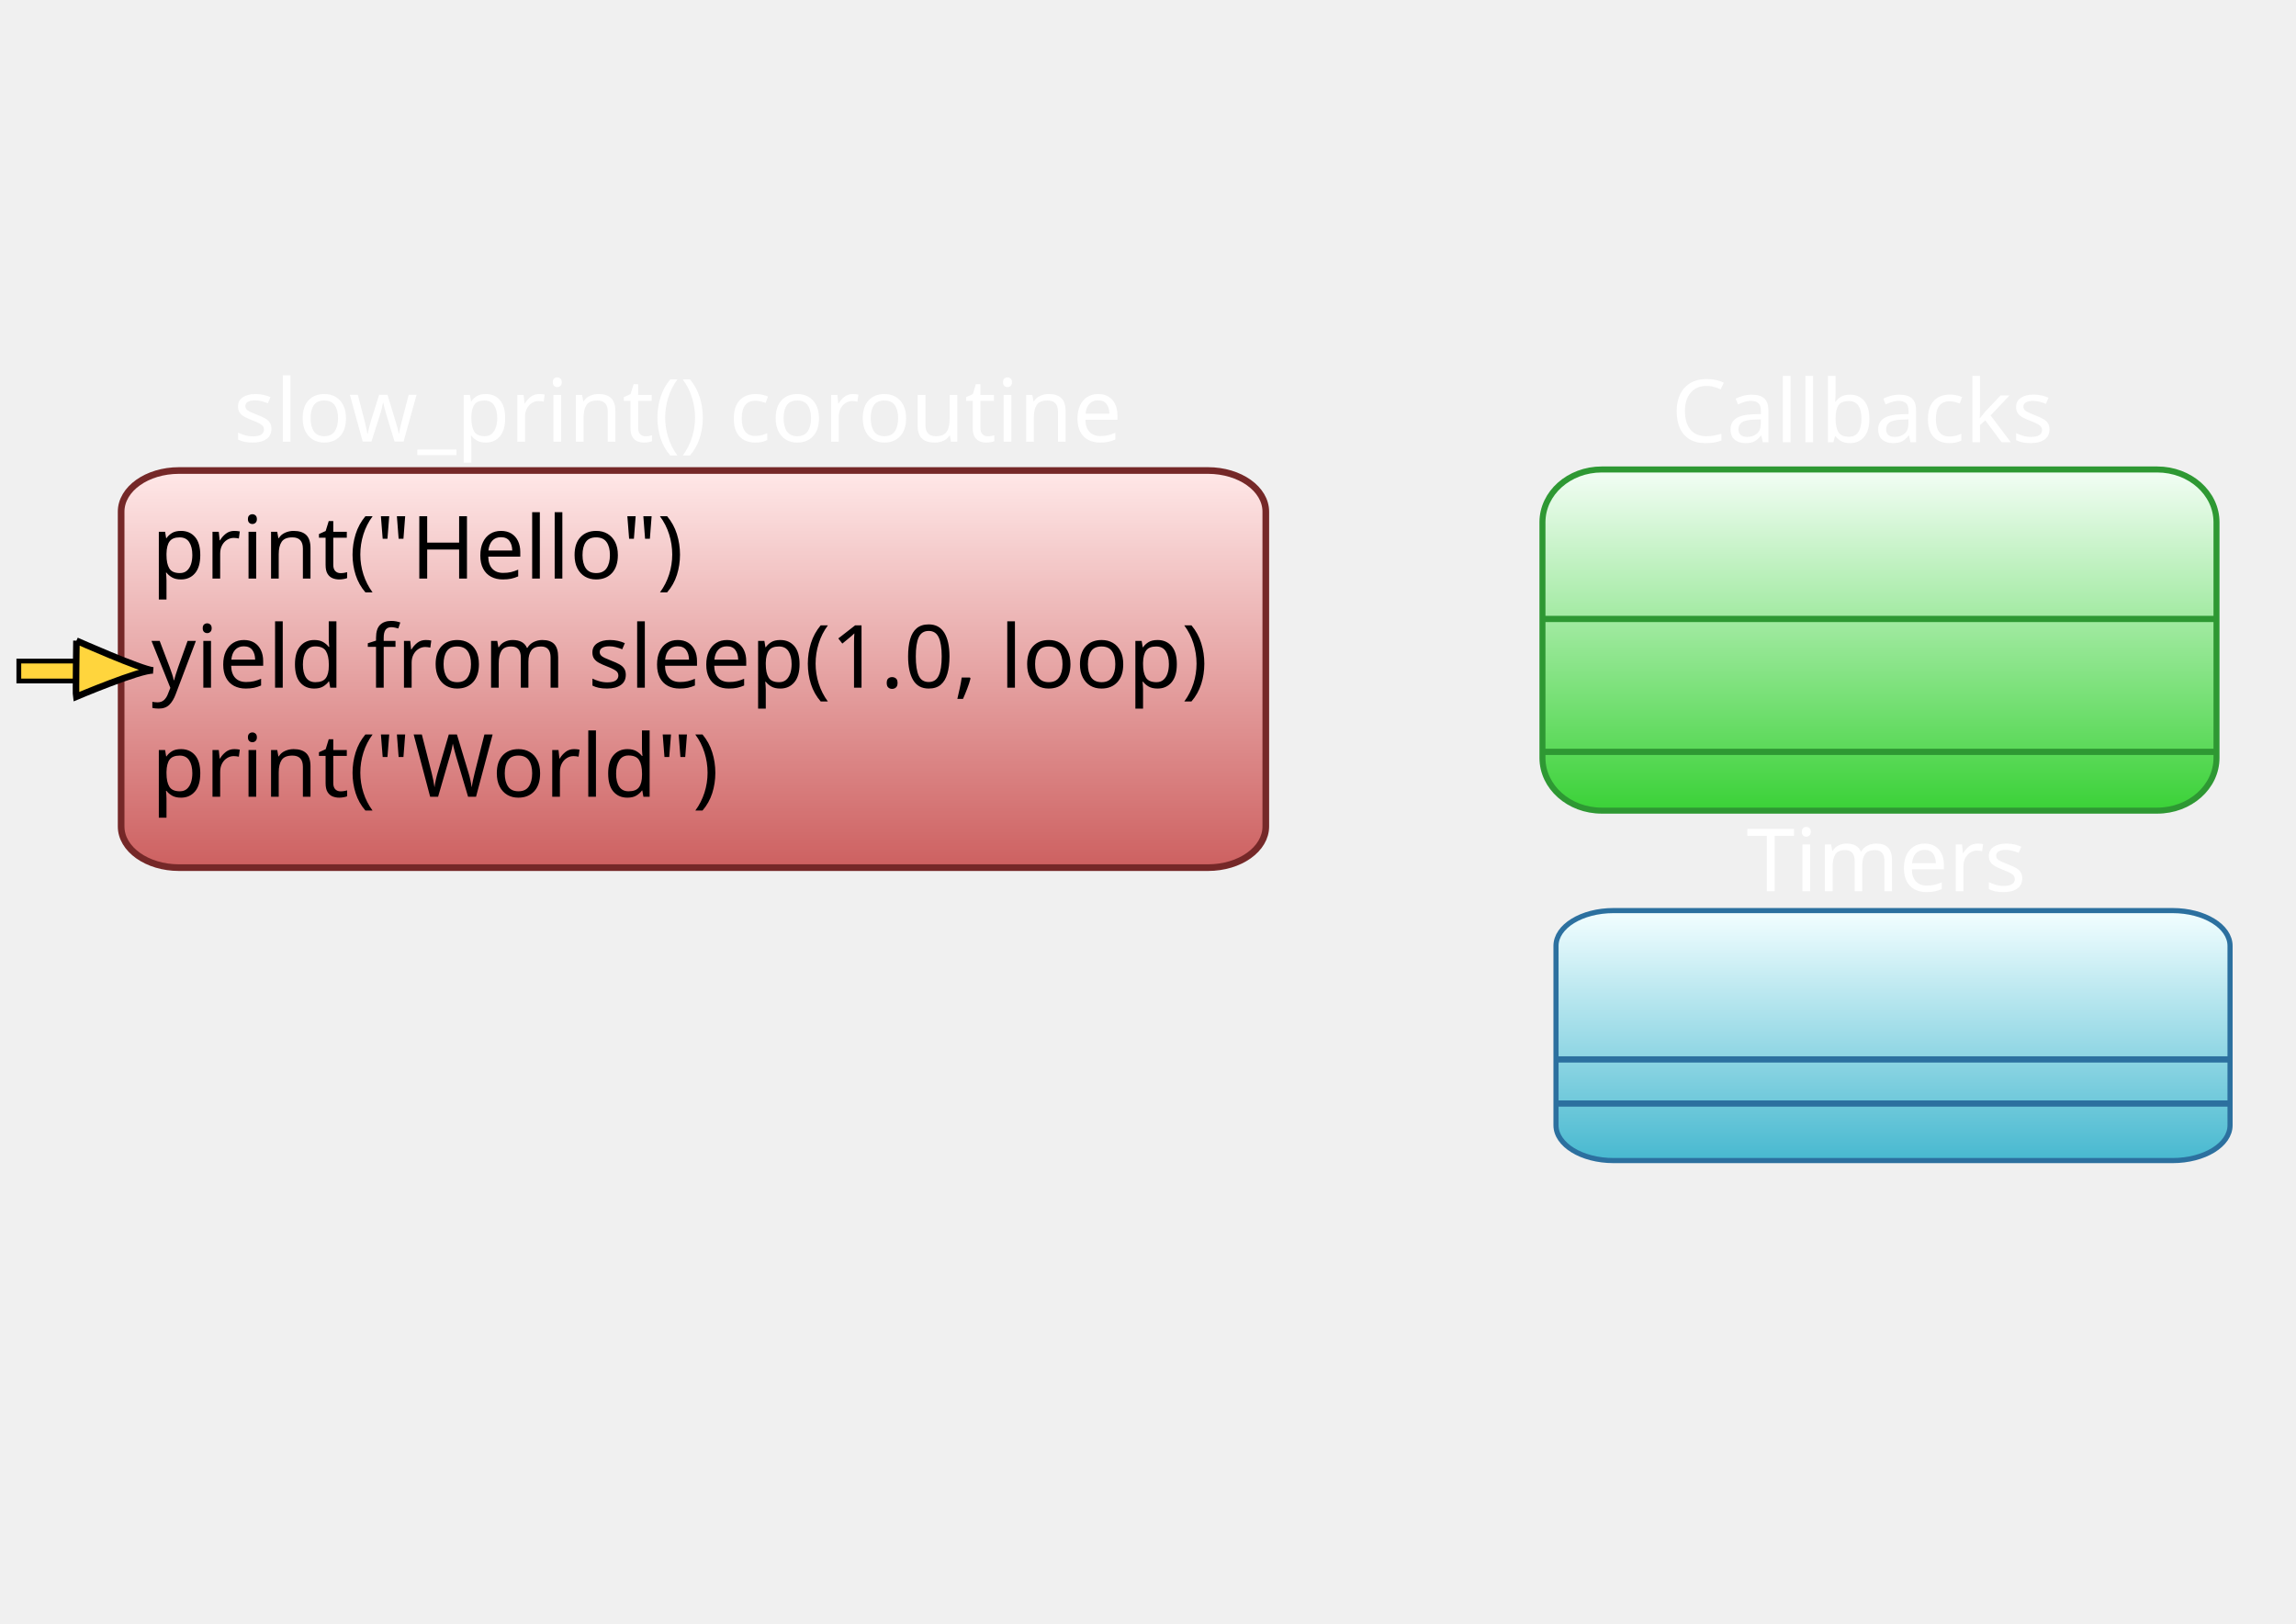
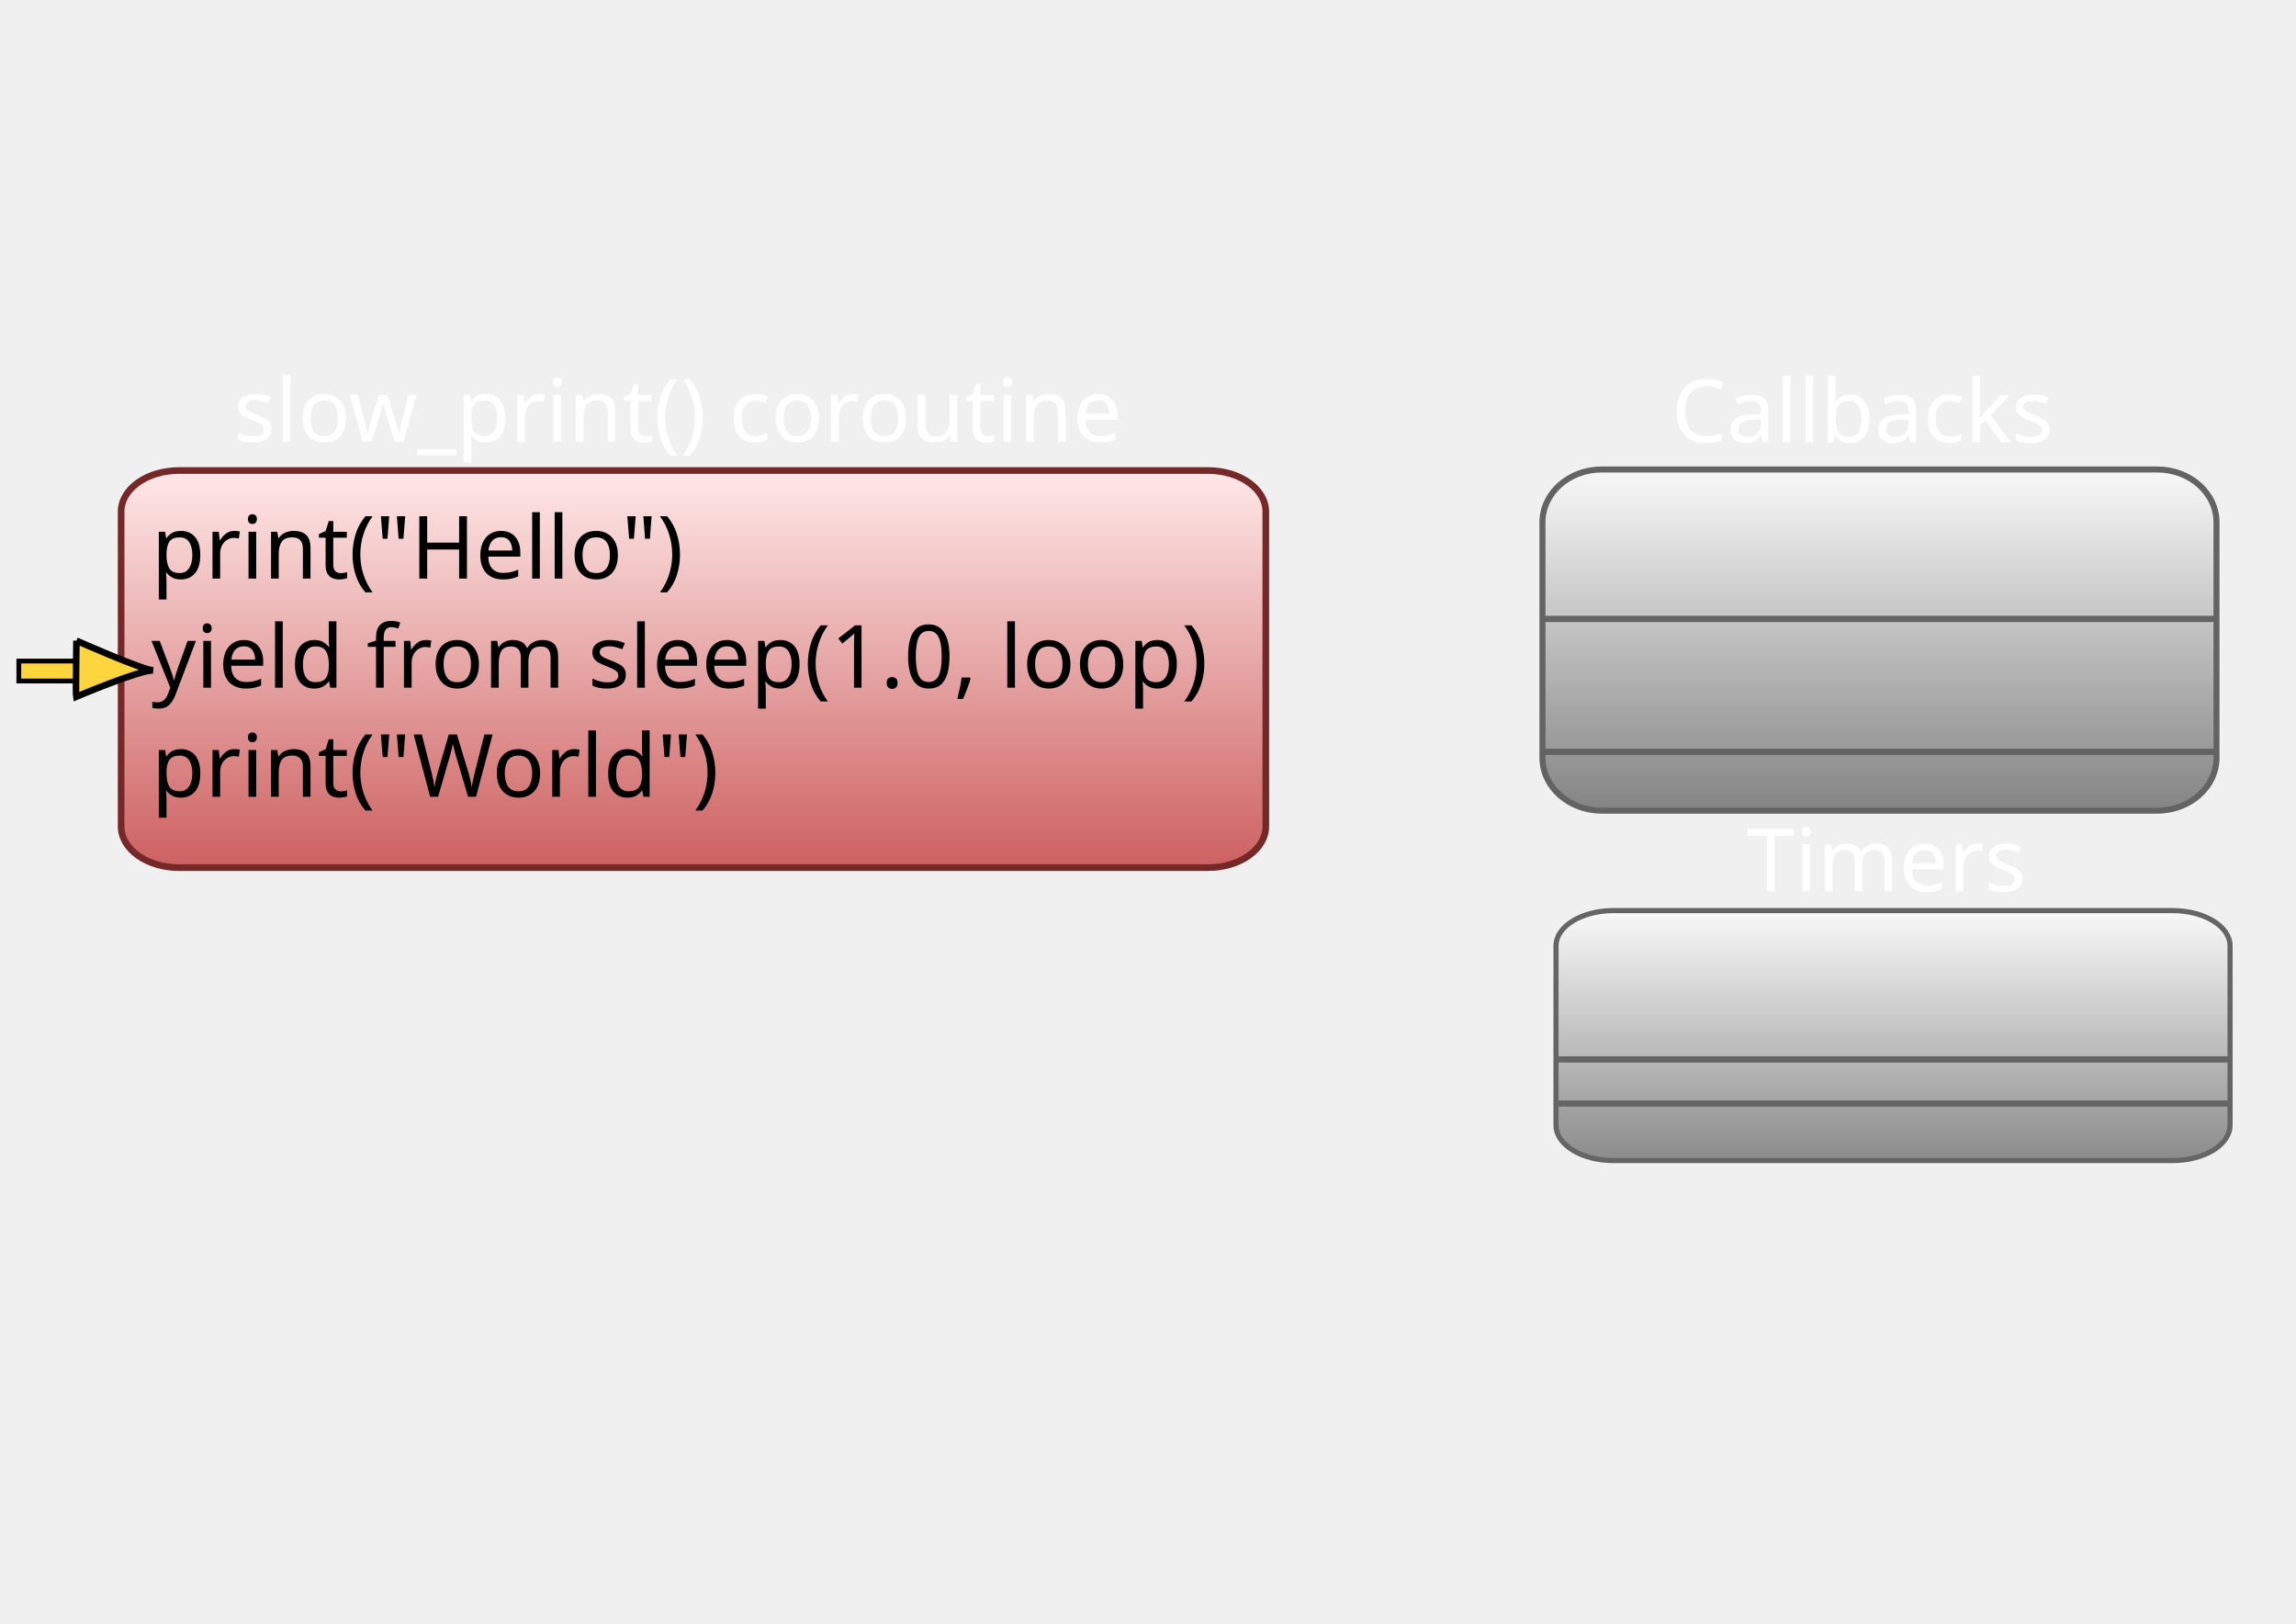
<svg xmlns="http://www.w3.org/2000/svg" xmlns:xlink="http://www.w3.org/1999/xlink" version="1.1" id="svg2" height="744.094" width="1052.362">
  <defs id="defs4">
    <linearGradient id="linearGradient12126">
-       <stop style="stop-color:#ffe8e8;stop-opacity:1;" offset="0" id="stop12128" />
-       <stop style="stop-color:#cd6060;stop-opacity:1;" offset="1" id="stop12130" />
+       <stop id="stop12128" offset="0" style="stop-color:#ffe8e8;stop-opacity:1;" />
+       <stop id="stop12130" offset="1" style="stop-color:#cd6060;stop-opacity:1;" />
    </linearGradient>
-     <marker orient="auto" refY="0" refX="0" id="DotL" style="overflow:visible">
-       <path id="path3982" d="m -2.5,-1 c 0,2.76 -2.24,5 -5,5 -2.76,0 -5,-2.24 -5,-5 0,-2.76 2.24,-5 5,-5 2.76,0 5,2.24 5,5 z" style="fill-rule:evenodd;stroke:#000000;stroke-width:1pt" transform="matrix(0.8,0,0,0.8,5.92,0.8)" />
+     <marker style="overflow:visible" id="DotL" refX="0" refY="0" orient="auto">
+       <path transform="matrix(0.8,0,0,0.8,5.92,0.8)" style="fill-rule:evenodd;stroke:#000000;stroke-width:1pt" d="m -2.5,-1 c 0,2.76 -2.24,5 -5,5 -2.76,0 -5,-2.24 -5,-5 0,-2.76 2.24,-5 5,-5 2.76,0 5,2.24 5,5 z" id="path3982" />
    </marker>
-     <marker id="RazorWire" refX="0" refY="0" orient="auto" style="overflow:visible">
-       <path id="path4153" transform="scale(0.8,0.8)" style="fill:#808080;fill-opacity:1;fill-rule:evenodd;stroke:#000000;stroke-width:0.1pt" d="m 0.023,-0.74 0,1.438 -7.781,2.313 18.437,0 -7.187,-2.313 0,-1.438 7.25,-2.156 -18.469,0 7.75,2.156 z" />
+     <marker style="overflow:visible" orient="auto" refY="0" refX="0" id="RazorWire">
+       <path d="m 0.023,-0.74 0,1.438 -7.781,2.313 18.437,0 -7.187,-2.313 0,-1.438 7.25,-2.156 -18.469,0 7.75,2.156 z" style="fill:#808080;fill-opacity:1;fill-rule:evenodd;stroke:#000000;stroke-width:0.1pt" transform="scale(0.8,0.8)" id="path4153" />
    </marker>
-     <marker orient="auto" refY="0" refX="0" id="Arrow2Lend" style="overflow:visible">
-       <path id="path3942" style="fill-rule:evenodd;stroke-width:0.625;stroke-linejoin:round" d="M 8.719,4.034 -2.207,0.016 8.719,-4.002 c -1.745,2.372 -1.735,5.617 -6e-7,8.035 z" transform="matrix(-1.1,0,0,-1.1,-1.1,0)" />
+     <marker style="overflow:visible" id="Arrow2Lend" refX="0" refY="0" orient="auto">
+       <path transform="matrix(-1.1,0,0,-1.1,-1.1,0)" d="M 8.719,4.034 -2.207,0.016 8.719,-4.002 c -1.745,2.372 -1.735,5.617 -6e-7,8.035 z" style="fill-rule:evenodd;stroke-width:0.625;stroke-linejoin:round" id="path3942" />
    </marker>
-     <marker orient="auto" refY="0" refX="0" id="Arrow1Lend" style="overflow:visible">
-       <path id="path3924" d="M 0,0 5,-5 -12.5,0 5,5 0,0 z" style="fill-rule:evenodd;stroke:#000000;stroke-width:1pt" transform="matrix(-0.8,0,0,-0.8,-10,0)" />
+     <marker style="overflow:visible" id="Arrow1Lend" refX="0" refY="0" orient="auto">
+       <path transform="matrix(-0.8,0,0,-0.8,-10,0)" style="fill-rule:evenodd;stroke:#000000;stroke-width:1pt" d="M 0,0 5,-5 -12.5,0 5,5 0,0 z" id="path3924" />
    </marker>
    <linearGradient id="linearGradient3765">
-       <stop id="stop3767" offset="0" style="stop-color:#f2feff;stop-opacity:1;" />
-       <stop id="stop3769" offset="1" style="stop-color:#41b6ce;stop-opacity:1;" />
+       <stop style="stop-color:#f2feff;stop-opacity:1;" offset="0" id="stop3767" />
+       <stop style="stop-color:#41b6ce;stop-opacity:1;" offset="1" id="stop3769" />
    </linearGradient>
    <linearGradient id="linearGradient3755">
-       <stop style="stop-color:#b8f1f1;stop-opacity:1;" offset="0" id="stop3757" />
-       <stop style="stop-color:#5ac5da;stop-opacity:1;" offset="1" id="stop3759" />
+       <stop id="stop3757" offset="0" style="stop-color:#b8f1f1;stop-opacity:1;" />
+       <stop id="stop3759" offset="1" style="stop-color:#5ac5da;stop-opacity:1;" />
    </linearGradient>
-     <linearGradient xlink:href="#linearGradient3765" id="linearGradient3761" x1="328.5" y1="172.362" x2="334.357" y2="552.362" gradientUnits="userSpaceOnUse" gradientTransform="matrix(0.6143788,0,0,0.4866711,176.4746,449.7801)" />
-     <linearGradient xlink:href="#linearGradient3765-7" id="linearGradient3761-8" x1="328.5" y1="172.362" x2="334.357" y2="552.362" gradientUnits="userSpaceOnUse" gradientTransform="matrix(0.6143788,0,0,0.6431323,188.5043,-52.64542)" />
+     <linearGradient gradientTransform="matrix(0.6143788,0,0,0.4866711,176.4746,449.7801)" gradientUnits="userSpaceOnUse" y2="552.362" x2="334.357" y1="172.362" x1="328.5" id="linearGradient3761" xlink:href="#linearGradient3765" />
+     <linearGradient gradientTransform="matrix(0.6143788,0,0,0.6431323,188.5043,-52.64542)" gradientUnits="userSpaceOnUse" y2="552.362" x2="334.357" y1="172.362" x1="328.5" id="linearGradient3761-8" xlink:href="#linearGradient3765-7" />
    <linearGradient id="linearGradient3765-7">
-       <stop id="stop3767-4" offset="0" style="stop-color:#f2fdf4;stop-opacity:1;" />
-       <stop id="stop3769-3" offset="1" style="stop-color:#3cd239;stop-opacity:1;" />
+       <stop style="stop-color:#f2fdf4;stop-opacity:1;" offset="0" id="stop3767-4" />
+       <stop style="stop-color:#3cd239;stop-opacity:1;" offset="1" id="stop3769-3" />
    </linearGradient>
-     <linearGradient y2="548.954" x2="328.5" y1="172.362" x1="328.5" gradientTransform="matrix(0.6143788,0,0,0.4083694,654.3163,454.1901)" gradientUnits="userSpaceOnUse" id="linearGradient5906" xlink:href="#linearGradient3765-7" />
-     <marker orient="auto" refY="0" refX="0" id="Arrow1Lend-4" style="overflow:visible">
-       <path id="path3924-0" d="M 0,0 5,-5 -12.5,0 5,5 0,0 z" style="fill-rule:evenodd;stroke:#000000;stroke-width:1pt" transform="matrix(-0.8,0,0,-0.8,-10,0)" />
+     <linearGradient xlink:href="#linearGradient3765-7" id="linearGradient5906" gradientUnits="userSpaceOnUse" gradientTransform="matrix(0.6143788,0,0,0.4083694,654.3163,454.1901)" x1="328.5" y1="172.362" x2="328.5" y2="548.954" />
+     <marker style="overflow:visible" id="Arrow1Lend-4" refX="0" refY="0" orient="auto">
+       <path transform="matrix(-0.8,0,0,-0.8,-10,0)" style="fill-rule:evenodd;stroke:#000000;stroke-width:1pt" d="M 0,0 5,-5 -12.5,0 5,5 0,0 z" id="path3924-0" />
    </marker>
-     <linearGradient xlink:href="#linearGradient12126" id="linearGradient12140" x1="879.429" y1="523.279" x2="879.429" y2="707.26" gradientUnits="userSpaceOnUse" gradientTransform="matrix(1.189874,0,0,0.9890065,-689.2314,6.708743)" />
-     <linearGradient xlink:href="#linearGradient12126-6" id="linearGradient12140-4" x1="879.429" y1="523.279" x2="883.507" y2="706.591" gradientUnits="userSpaceOnUse" gradientTransform="matrix(0.9957622,0,0,1.142415,-67.42616,-69.40973)" />
+     <linearGradient gradientTransform="matrix(1.189874,0,0,0.9890065,-689.2314,6.708743)" gradientUnits="userSpaceOnUse" y2="707.26" x2="879.429" y1="523.279" x1="879.429" id="linearGradient12140" xlink:href="#linearGradient12126" />
+     <linearGradient gradientTransform="matrix(0.9957622,0,0,1.142415,-67.42616,-69.40973)" gradientUnits="userSpaceOnUse" y2="706.591" x2="883.507" y1="523.279" x1="879.429" id="linearGradient12140-4" xlink:href="#linearGradient12126-6" />
    <linearGradient id="linearGradient12126-6">
-       <stop style="stop-color:#fffef0;stop-opacity:1;" offset="0" id="stop12128-6" />
-       <stop style="stop-color:#e2eb59;stop-opacity:1;" offset="1" id="stop12130-1" />
+       <stop id="stop12128-6" offset="0" style="stop-color:#fffef0;stop-opacity:1;" />
+       <stop id="stop12130-1" offset="1" style="stop-color:#e2eb59;stop-opacity:1;" />
    </linearGradient>
-     <linearGradient xlink:href="#linearGradient3765-8" id="linearGradient3761-6" x1="328.5" y1="172.362" x2="334.357" y2="552.362" gradientUnits="userSpaceOnUse" gradientTransform="matrix(0.6143788,0,0,0.4866711,176.4746,449.7801)" />
+     <linearGradient gradientTransform="matrix(0.6143788,0,0,0.4866711,176.4746,449.7801)" gradientUnits="userSpaceOnUse" y2="552.362" x2="334.357" y1="172.362" x1="328.5" id="linearGradient3761-6" xlink:href="#linearGradient3765-8" />
    <linearGradient id="linearGradient3765-8">
-       <stop id="stop3767-1" offset="0" style="stop-color:#f2feff;stop-opacity:1;" />
-       <stop id="stop3769-0" offset="1" style="stop-color:#41b6ce;stop-opacity:1;" />
+       <stop style="stop-color:#f2feff;stop-opacity:1;" offset="0" id="stop3767-1" />
+       <stop style="stop-color:#41b6ce;stop-opacity:1;" offset="1" id="stop3769-0" />
    </linearGradient>
-     <linearGradient y2="566.407" x2="328.5" y1="172.362" x1="328.5" gradientTransform="matrix(0.6143788,0,0,0.2992256,660.5266,674.8422)" gradientUnits="userSpaceOnUse" id="linearGradient12913" xlink:href="#linearGradient3765-8" />
-     <linearGradient y2="566.407" x2="328.5" y1="172.362" x1="328.5" gradientTransform="matrix(0.6143788,0,0,0.3521827,659.7009,679.9031)" gradientUnits="userSpaceOnUse" id="linearGradient12913-7" xlink:href="#linearGradient3765-8-2" />
+     <linearGradient xlink:href="#linearGradient3765-8" id="linearGradient12913" gradientUnits="userSpaceOnUse" gradientTransform="matrix(0.6143788,0,0,0.2992256,660.5266,674.8422)" x1="328.5" y1="172.362" x2="328.5" y2="566.407" />
+     <linearGradient xlink:href="#linearGradient3765-8-2" id="linearGradient12913-7" gradientUnits="userSpaceOnUse" gradientTransform="matrix(0.6143788,0,0,0.3521827,659.7009,679.9031)" x1="328.5" y1="172.362" x2="328.5" y2="566.407" />
    <linearGradient id="linearGradient3765-8-2">
-       <stop id="stop3767-1-4" offset="0" style="stop-color:#f2feff;stop-opacity:1;" />
-       <stop id="stop3769-0-9" offset="1" style="stop-color:#41b6ce;stop-opacity:1;" />
+       <stop style="stop-color:#f2feff;stop-opacity:1;" offset="0" id="stop3767-1-4" />
+       <stop style="stop-color:#41b6ce;stop-opacity:1;" offset="1" id="stop3769-0-9" />
    </linearGradient>
-     <linearGradient y2="566.407" x2="328.5" y1="172.362" x1="328.5" gradientTransform="matrix(0.6143788,0,0,0.3521827,667.5029,825.7627)" gradientUnits="userSpaceOnUse" id="linearGradient4772" xlink:href="#linearGradient3765-8-2" />
-     <linearGradient y2="566.407" x2="328.5" y1="172.362" x1="328.5" gradientTransform="matrix(0.6143788,0,0,0.2992256,660.5266,674.8422)" gradientUnits="userSpaceOnUse" id="linearGradient12913-70" xlink:href="#linearGradient3765-8-8" />
+     <linearGradient xlink:href="#linearGradient3765-8-2" id="linearGradient4772" gradientUnits="userSpaceOnUse" gradientTransform="matrix(0.6143788,0,0,0.3521827,667.5029,825.7627)" x1="328.5" y1="172.362" x2="328.5" y2="566.407" />
+     <linearGradient xlink:href="#linearGradient3765-8-8" id="linearGradient12913-70" gradientUnits="userSpaceOnUse" gradientTransform="matrix(0.6143788,0,0,0.2992256,660.5266,674.8422)" x1="328.5" y1="172.362" x2="328.5" y2="566.407" />
    <linearGradient id="linearGradient3765-8-8">
-       <stop id="stop3767-1-7" offset="0" style="stop-color:#f2feff;stop-opacity:1;" />
-       <stop id="stop3769-0-1" offset="1" style="stop-color:#db8128;stop-opacity:1;" />
+       <stop style="stop-color:#f2feff;stop-opacity:1;" offset="0" id="stop3767-1-7" />
+       <stop style="stop-color:#db8128;stop-opacity:1;" offset="1" id="stop3769-0-1" />
+     </linearGradient>
+     <linearGradient xlink:href="#linearGradient3765-8-466" id="linearGradient12913-795" gradientUnits="userSpaceOnUse" gradientTransform="matrix(0.6143788,0,0,0.2992256,660.5266,674.8422)" x1="328.5" y1="172.362" x2="328.5" y2="566.407" />
+     <linearGradient id="linearGradient3765-8-466">
+       <stop style="stop-color:#f8f8f8;stop-opacity:1;" offset="0" id="stop12971" />
+       <stop style="stop-color:#878787;stop-opacity:1;" offset="1" id="stop12973" />
+     </linearGradient>
+     <linearGradient xlink:href="#linearGradient3765-7-977" id="linearGradient5906-665" gradientUnits="userSpaceOnUse" gradientTransform="matrix(0.6143788,0,0,0.4083694,654.3163,454.1901)" x1="328.5" y1="172.362" x2="328.5" y2="548.954" />
+     <linearGradient id="linearGradient3765-7-977">
+       <stop style="stop-color:#f7f7f7;stop-opacity:1;" offset="0" id="stop12977" />
+       <stop style="stop-color:#858585;stop-opacity:1;" offset="1" id="stop12979" />
    </linearGradient>
  </defs>
-   <g id="layer1" transform="translate(0,-308.2677)">
-     <rect style="fill:url(#linearGradient5906);fill-opacity:1;fill-rule:nonzero;stroke:#2e9833;stroke-width:2.757;stroke-linecap:butt;stroke-linejoin:round;stroke-miterlimit:4;stroke-opacity:1;stroke-dasharray:none" id="rect2985-0" width="308.945" height="156.347" x="706.977" y="523.411" rx="27.17" ry="24.183" />
-     <path style="fill:none;stroke:#2e9833;stroke-width:2.852;stroke-linecap:butt;stroke-linejoin:miter;stroke-miterlimit:4;stroke-opacity:1;stroke-dasharray:none" d="m 707.684,591.912 181.913,0 126.647,0" id="path3858-99" />
-     <path style="fill:none;stroke:#2e9833;stroke-width:2.85;stroke-linecap:butt;stroke-linejoin:miter;stroke-miterlimit:4;stroke-opacity:1;stroke-dasharray:none" d="m 707.255,652.819 308.124,0" id="path3858-5-4" />
-     <text xml:space="preserve" style="font-size:40px;font-style:normal;font-variant:normal;font-weight:normal;font-stretch:normal;line-height:125%;letter-spacing:0px;word-spacing:0px;fill:#ffffff;fill-opacity:1;stroke:none;font-family:Comfortaa;-inkscape-font-specification:Comfortaa" x="766.055" y="510.929" id="text3771-4">
-       <tspan id="tspan3773-6" x="766.055" y="510.929">Callbacks</tspan>
+   <g transform="translate(0,-308.2677)" id="layer1">
+     <rect ry="24.183" rx="27.17" y="523.411" x="706.977" height="156.347" width="308.945" id="rect2985-0" style="fill:url(#linearGradient5906-665);fill-opacity:1;fill-rule:nonzero;stroke:#636363;stroke-width:2.757;stroke-linecap:butt;stroke-linejoin:round;stroke-miterlimit:4;stroke-opacity:1;stroke-dasharray:none" />
+     <path id="path3858-99" d="m 707.684,591.912 181.913,0 126.647,0" style="fill:none;stroke:#636363;stroke-width:2.852;stroke-linecap:butt;stroke-linejoin:miter;stroke-miterlimit:4;stroke-opacity:1;stroke-dasharray:none" />
+     <path id="path3858-5-4" d="m 707.255,652.819 308.124,0" style="fill:none;stroke:#636363;stroke-width:2.85;stroke-linecap:butt;stroke-linejoin:miter;stroke-miterlimit:4;stroke-opacity:1;stroke-dasharray:none" />
+     <text id="text3771-4" y="510.929" x="766.055" style="font-size:40px;font-style:normal;font-variant:normal;font-weight:normal;font-stretch:normal;line-height:125%;letter-spacing:0px;word-spacing:0px;fill:#ffffff;fill-opacity:1;stroke:none;font-family:Comfortaa;-inkscape-font-specification:Comfortaa" xml:space="preserve">
+       <tspan y="510.929" x="766.055" id="tspan3773-6">Callbacks</tspan>
    </text>
-     <rect style="fill:url(#linearGradient12140);fill-opacity:1;fill-rule:nonzero;stroke:#752828;stroke-width:3.051;stroke-linecap:butt;stroke-linejoin:round;stroke-miterlimit:4;stroke-opacity:1;stroke-dasharray:none" id="rect11120-3" width="524.653" height="181.991" x="55.521" y="523.888" rx="26.515" ry="18.865" />
-     <text xml:space="preserve" style="font-size:40px;font-style:normal;font-weight:normal;line-height:125%;letter-spacing:0px;word-spacing:0px;fill:#ffffff;fill-opacity:1;stroke:none;font-family:Sans" x="107.047" y="510.679" id="text5865-6-8-9">
-       <tspan x="107.047" y="510.679" style="font-style:normal;font-variant:normal;font-weight:normal;font-stretch:normal;fill:#ffffff;fill-opacity:1;font-family:Comfortaa;-inkscape-font-specification:Comfortaa" id="tspan11114-1">slow_print() coroutine</tspan>
+     <rect ry="18.865" rx="26.515" y="523.888" x="55.521" height="181.991" width="524.653" id="rect11120-3" style="fill:url(#linearGradient12140);fill-opacity:1;fill-rule:nonzero;stroke:#752828;stroke-width:3.051;stroke-linecap:butt;stroke-linejoin:round;stroke-miterlimit:4;stroke-opacity:1;stroke-dasharray:none" />
+     <text id="text5865-6-8-9" y="510.679" x="107.047" style="font-size:40px;font-style:normal;font-weight:normal;line-height:125%;letter-spacing:0px;word-spacing:0px;fill:#ffffff;fill-opacity:1;stroke:none;font-family:Sans" xml:space="preserve">
+       <tspan id="tspan11114-1" style="font-style:normal;font-variant:normal;font-weight:normal;font-stretch:normal;fill:#ffffff;fill-opacity:1;font-family:Comfortaa;-inkscape-font-specification:Comfortaa" y="510.679" x="107.047">slow_print() coroutine</tspan>
    </text>
-     <text xml:space="preserve" style="font-size:40px;font-style:normal;font-weight:normal;line-height:125%;letter-spacing:0px;word-spacing:0px;fill:#000000;fill-opacity:1;stroke:none;font-family:Sans" x="69.392" y="573.404" id="text5865-6">
-       <tspan x="69.392" y="573.404" style="font-style:normal;font-variant:normal;font-weight:normal;font-stretch:normal;fill:#000000;fill-opacity:1;font-family:Comfortaa;-inkscape-font-specification:Comfortaa" id="tspan7773">print("Hello")</tspan>
-       <tspan x="69.392" y="623.404" style="font-style:normal;font-variant:normal;font-weight:normal;font-stretch:normal;fill:#000000;fill-opacity:1;font-family:Comfortaa;-inkscape-font-specification:Comfortaa" id="tspan13365">yield from sleep(1.0, loop)</tspan>
-       <tspan x="69.392" y="673.404" style="font-style:normal;font-variant:normal;font-weight:normal;font-stretch:normal;fill:#000000;fill-opacity:1;font-family:Comfortaa;-inkscape-font-specification:Comfortaa" id="tspan13369">print("World")</tspan>
+     <text id="text5865-6" y="573.404" x="69.392" style="font-size:40px;font-style:normal;font-weight:normal;line-height:125%;letter-spacing:0px;word-spacing:0px;fill:#000000;fill-opacity:1;stroke:none;font-family:Sans" xml:space="preserve">
+       <tspan id="tspan7773" style="font-style:normal;font-variant:normal;font-weight:normal;font-stretch:normal;fill:#000000;fill-opacity:1;font-family:Comfortaa;-inkscape-font-specification:Comfortaa" y="573.404" x="69.392">print("Hello")</tspan>
+       <tspan id="tspan13365" style="font-style:normal;font-variant:normal;font-weight:normal;font-stretch:normal;fill:#000000;fill-opacity:1;font-family:Comfortaa;-inkscape-font-specification:Comfortaa" y="623.404" x="69.392">yield from sleep(1.0, loop)</tspan>
+       <tspan id="tspan13369" style="font-style:normal;font-variant:normal;font-weight:normal;font-stretch:normal;fill:#000000;fill-opacity:1;font-family:Comfortaa;-inkscape-font-specification:Comfortaa" y="673.404" x="69.392">print("World")</tspan>
    </text>
-     <rect style="fill:url(#linearGradient12913);fill-opacity:1;fill-rule:nonzero;stroke:#2c709f;stroke-width:2.352;stroke-linecap:butt;stroke-linejoin:round;stroke-miterlimit:4;stroke-opacity:1;stroke-dasharray:none" id="rect2985" width="308.945" height="114.561" x="713.188" y="725.562" rx="26.345" ry="16.164" />
-     <text xml:space="preserve" style="font-size:40px;font-style:normal;font-variant:normal;font-weight:normal;font-stretch:normal;line-height:125%;letter-spacing:0px;word-spacing:0px;fill:#ffffff;fill-opacity:1;stroke:none;font-family:Comfortaa;-inkscape-font-specification:Comfortaa" x="800.489" y="716.696" id="text3771">
-       <tspan id="tspan3773" x="800.489" y="716.696">Timers</tspan>
+     <rect ry="16.164" rx="26.345" y="725.562" x="713.188" height="114.561" width="308.945" id="rect2985" style="fill:url(#linearGradient12913-795);fill-opacity:1;fill-rule:nonzero;stroke:#656565;stroke-width:2.352;stroke-linecap:butt;stroke-linejoin:round;stroke-miterlimit:4;stroke-opacity:1;stroke-dasharray:none" />
+     <text id="text3771" y="716.696" x="800.489" style="font-size:40px;font-style:normal;font-variant:normal;font-weight:normal;font-stretch:normal;line-height:125%;letter-spacing:0px;word-spacing:0px;fill:#ffffff;fill-opacity:1;stroke:none;font-family:Comfortaa;-inkscape-font-specification:Comfortaa" xml:space="preserve">
+       <tspan y="716.696" x="800.489" id="tspan3773">Timers</tspan>
    </text>
-     <path style="fill:none;stroke:#2c709f;stroke-width:2.849;stroke-linecap:butt;stroke-linejoin:miter;stroke-miterlimit:4;stroke-opacity:1;stroke-dasharray:none" d="m 713.719,813.984 307.998,0" id="path3858" />
-     <path style="fill:none;stroke:#2c709f;stroke-width:2.853;stroke-linecap:butt;stroke-linejoin:miter;stroke-miterlimit:4;stroke-opacity:1;stroke-dasharray:none" d="m 712.965,793.77 308.85,0" id="path3858-0" />
-     <g id="g4728-8" transform="translate(-6.985533,47.50594)">
-       <rect ry="0" rx="0" y="563.708" x="15.613" height="9.131" width="38.604" id="rect12135-4" style="fill:#ffd53d;fill-opacity:1;stroke:#000000;stroke-width:2.191;stroke-miterlimit:4;stroke-opacity:1;stroke-dasharray:none" />
-       <path id="path7308-2-1-3" d="m 42.018,554.359 c 0,0 29.705,13.182 35.206,13.65 -5.698,-0.468 -35.335,12.068 -35.335,12.068 -0.21,-1.185 0.129,-25.719 0.129,-25.719 z" style="fill:#ffd53d;fill-opacity:1;fill-rule:nonzero;stroke:#000000;stroke-width:3;stroke-miterlimit:4;stroke-opacity:1;stroke-dasharray:none" />
+     <path id="path3858" d="m 713.719,813.984 307.998,0" style="fill:none;stroke:#656565;stroke-width:2.849;stroke-linecap:butt;stroke-linejoin:miter;stroke-miterlimit:4;stroke-opacity:1;stroke-dasharray:none" />
+     <path id="path3858-0" d="m 712.965,793.77 308.85,0" style="fill:none;stroke:#656565;stroke-width:2.853;stroke-linecap:butt;stroke-linejoin:miter;stroke-miterlimit:4;stroke-opacity:1;stroke-dasharray:none" />
+     <g transform="translate(-6.985533,47.50594)" id="g4728-8">
+       <rect style="fill:#ffd53d;fill-opacity:1;stroke:#000000;stroke-width:2.191;stroke-miterlimit:4;stroke-opacity:1;stroke-dasharray:none" id="rect12135-4" width="38.604" height="9.131" x="15.613" y="563.708" rx="0" ry="0" />
+       <path style="fill:#ffd53d;fill-opacity:1;fill-rule:nonzero;stroke:#000000;stroke-width:3;stroke-miterlimit:4;stroke-opacity:1;stroke-dasharray:none" d="m 42.018,554.359 c 0,0 29.705,13.182 35.206,13.65 -5.698,-0.468 -35.335,12.068 -35.335,12.068 -0.21,-1.185 0.129,-25.719 0.129,-25.719 z" id="path7308-2-1-3" />
    </g>
  </g>
</svg>
